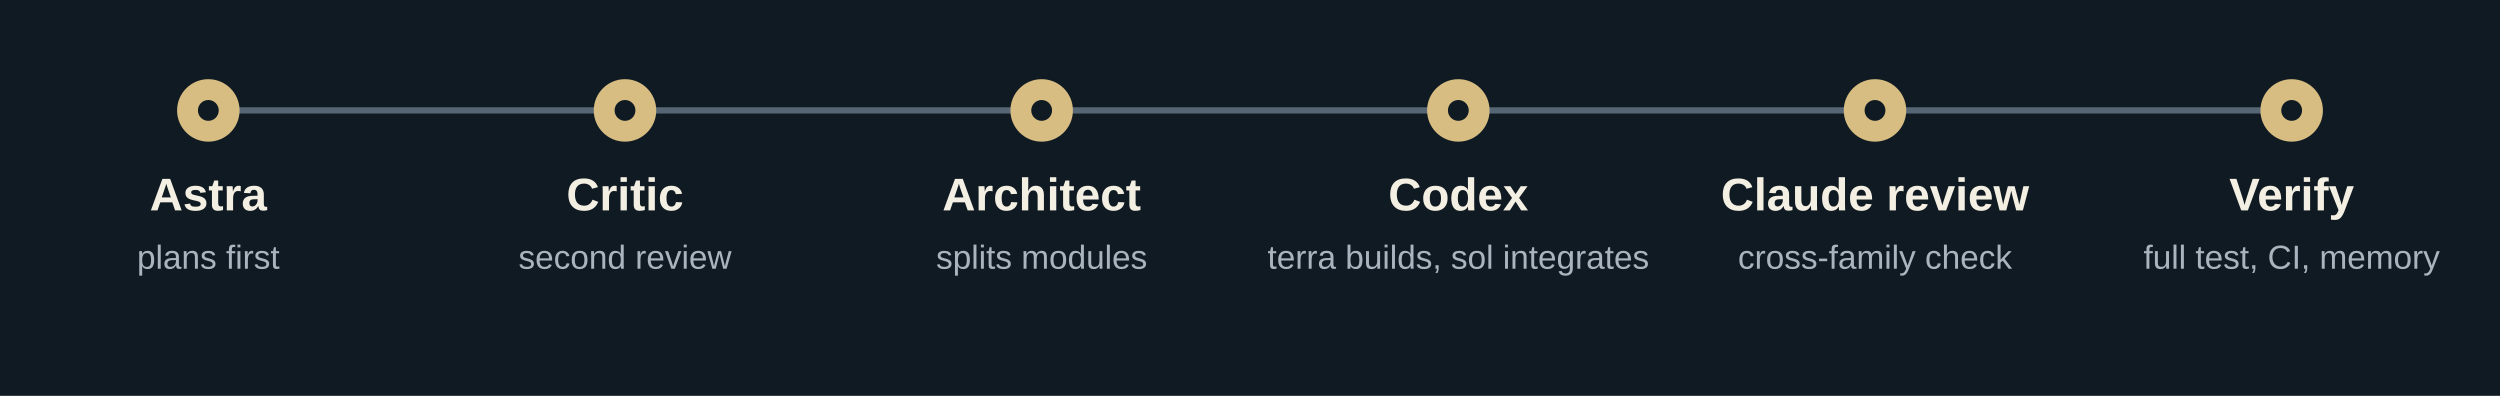
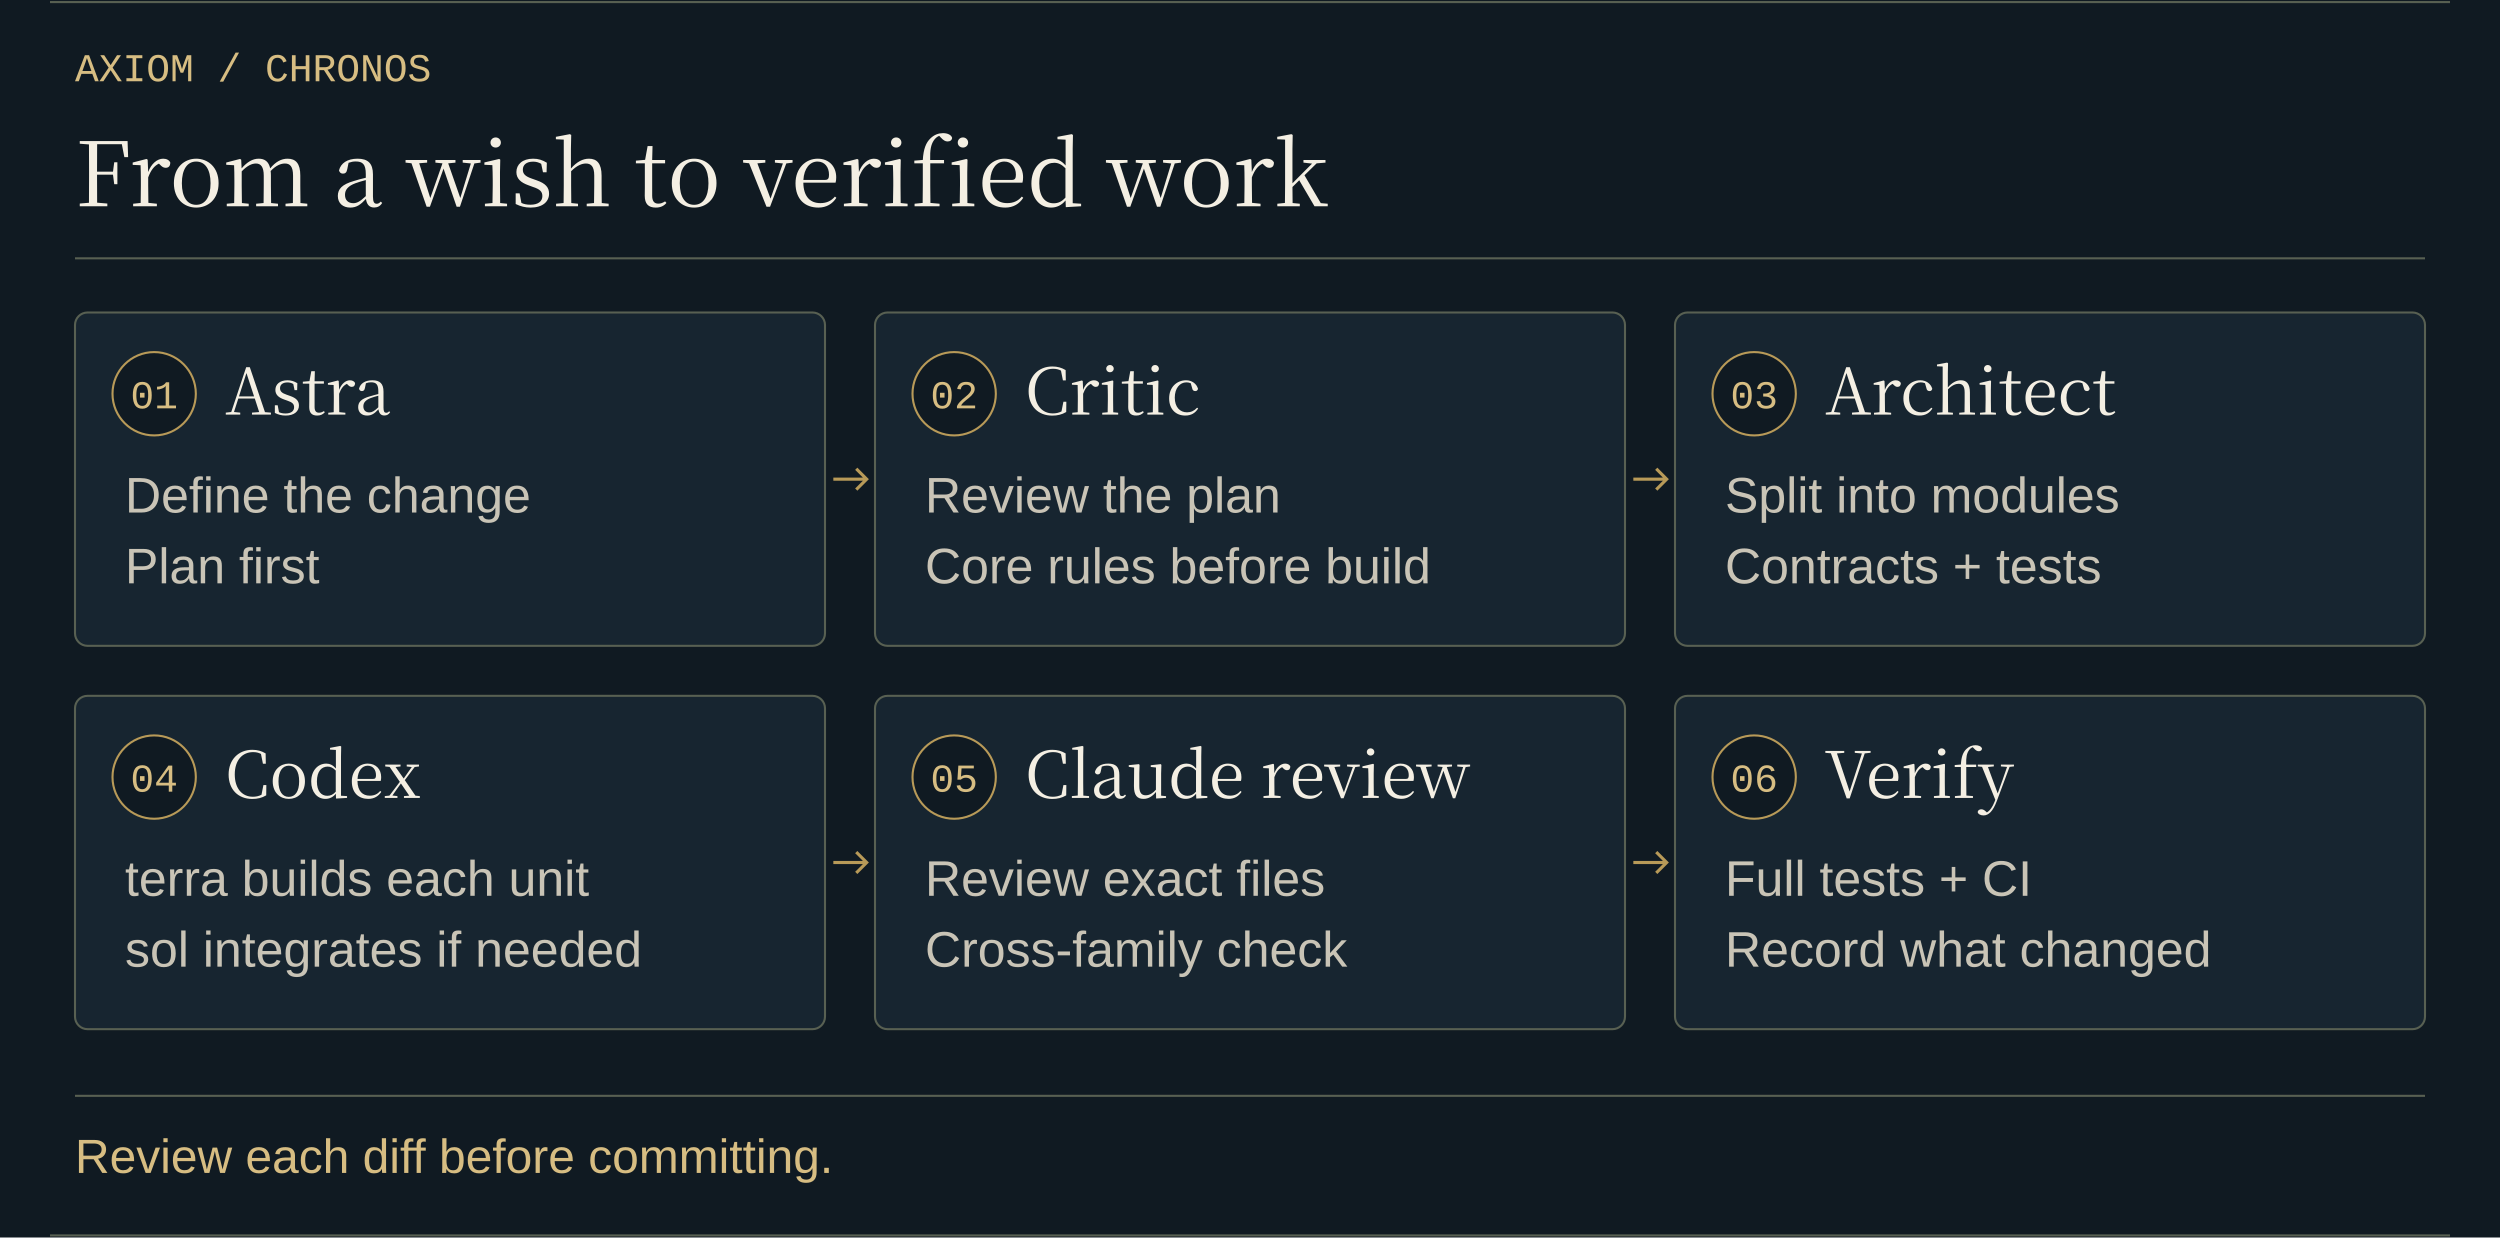
- <svg xmlns="http://www.w3.org/2000/svg" width="1200" height="190" viewBox="0 0 1200 190" role="img" aria-labelledby="title desc">
-   <rect x="0" y="0" width="1200" height="190" fill="#101a22" />
-   <path d="M100 53H1100" stroke="#566675" stroke-width="3" stroke-linecap="round" />
-   <circle cx="100" cy="53" r="15" fill="#d7bd82" />
-   <circle cx="100" cy="53" r="5" fill="#101a22" />
-   <text x="100" y="101" text-anchor="middle" font-family="Segoe UI, Helvetica Neue, Arial, sans-serif" font-size="22" font-weight="600" fill="#f4efe3">Astra</text>
-   <text x="100" y="129" text-anchor="middle" font-family="Segoe UI, Helvetica Neue, Arial, sans-serif" font-size="16" fill="#a9b4bf">plans first</text>
-   <circle cx="300" cy="53" r="15" fill="#d7bd82" />
-   <circle cx="300" cy="53" r="5" fill="#101a22" />
-   <text x="300" y="101" text-anchor="middle" font-family="Segoe UI, Helvetica Neue, Arial, sans-serif" font-size="22" font-weight="600" fill="#f4efe3">Critic</text>
-   <text x="300" y="129" text-anchor="middle" font-family="Segoe UI, Helvetica Neue, Arial, sans-serif" font-size="16" fill="#a9b4bf">second review</text>
-   <circle cx="500" cy="53" r="15" fill="#d7bd82" />
-   <circle cx="500" cy="53" r="5" fill="#101a22" />
-   <text x="500" y="101" text-anchor="middle" font-family="Segoe UI, Helvetica Neue, Arial, sans-serif" font-size="22" font-weight="600" fill="#f4efe3">Architect</text>
-   <text x="500" y="129" text-anchor="middle" font-family="Segoe UI, Helvetica Neue, Arial, sans-serif" font-size="16" fill="#a9b4bf">splits modules</text>
-   <circle cx="700" cy="53" r="15" fill="#d7bd82" />
-   <circle cx="700" cy="53" r="5" fill="#101a22" />
-   <text x="700" y="101" text-anchor="middle" font-family="Segoe UI, Helvetica Neue, Arial, sans-serif" font-size="22" font-weight="600" fill="#f4efe3">Codex</text>
-   <text x="700" y="129" text-anchor="middle" font-family="Segoe UI, Helvetica Neue, Arial, sans-serif" font-size="16" fill="#a9b4bf">terra builds, sol integrates</text>
-   <circle cx="900" cy="53" r="15" fill="#d7bd82" />
-   <circle cx="900" cy="53" r="5" fill="#101a22" />
-   <text x="900" y="101" text-anchor="middle" font-family="Segoe UI, Helvetica Neue, Arial, sans-serif" font-size="22" font-weight="600" fill="#f4efe3">Claude review</text>
-   <text x="900" y="129" text-anchor="middle" font-family="Segoe UI, Helvetica Neue, Arial, sans-serif" font-size="16" fill="#a9b4bf">cross-family check</text>
-   <circle cx="1100" cy="53" r="15" fill="#d7bd82" />
-   <circle cx="1100" cy="53" r="5" fill="#101a22" />
-   <text x="1100" y="101" text-anchor="middle" font-family="Segoe UI, Helvetica Neue, Arial, sans-serif" font-size="22" font-weight="600" fill="#f4efe3">Verify</text>
-   <text x="1100" y="129" text-anchor="middle" font-family="Segoe UI, Helvetica Neue, Arial, sans-serif" font-size="16" fill="#a9b4bf">full test, CI, memory</text>
+ <svg xmlns="http://www.w3.org/2000/svg" width="1200" height="594" viewBox="0 0 1200 594" role="img" aria-labelledby="title desc" xml:lang="en">
+   <rect width="1200" height="594" fill="#101a22" />
+   <path d="M24 1H1176M24 593H1176" stroke="#586052" />
+   <text x="36" y="39" font-size="19" fill="#d7bd82" font-family="'Courier New', monospace" text-anchor="start">AXIOM / CHRONOS</text>
+   <text x="36" y="99" font-size="43" fill="#f4efe3" font-family="Georgia, 'Noto Serif CJK TC', 'Times New Roman', serif" text-anchor="start">From a wish to verified work</text>
+   <path d="M36 124H1164" stroke="#586052" />
+   <g data-step="1">
+     <rect x="36" y="150" width="360" height="160" rx="6" fill="#172530" stroke="#586052" />
+     <circle cx="74" cy="189" r="20" fill="#101a22" stroke="#b89a58" />
+     <text x="74" y="196" font-size="19" fill="#d7bd82" font-family="'Courier New', monospace" text-anchor="middle">01</text>
+     <text x="108" y="199" font-size="31" fill="#f4efe3" font-family="Georgia, 'Noto Serif CJK TC', 'Times New Roman', serif" text-anchor="start">Astra</text>
+     <text x="60" y="246" font-size="24" fill="#c9c4b6" font-family="Arial, 'Noto Sans CJK TC', 'Microsoft JhengHei', sans-serif" text-anchor="start">Define the change</text>
+     <text x="60" y="280" font-size="24" fill="#c9c4b6" font-family="Arial, 'Noto Sans CJK TC', 'Microsoft JhengHei', sans-serif" text-anchor="start">Plan first</text>
+   </g>
+   <path d="M400 230h16m-5-5 5 5-5 5" fill="none" stroke="#b89a58" stroke-width="1.5" />
+   <g data-step="2">
+     <rect x="420" y="150" width="360" height="160" rx="6" fill="#172530" stroke="#586052" />
+     <circle cx="458" cy="189" r="20" fill="#101a22" stroke="#b89a58" />
+     <text x="458" y="196" font-size="19" fill="#d7bd82" font-family="'Courier New', monospace" text-anchor="middle">02</text>
+     <text x="492" y="199" font-size="31" fill="#f4efe3" font-family="Georgia, 'Noto Serif CJK TC', 'Times New Roman', serif" text-anchor="start">Critic</text>
+     <text x="444" y="246" font-size="24" fill="#c9c4b6" font-family="Arial, 'Noto Sans CJK TC', 'Microsoft JhengHei', sans-serif" text-anchor="start">Review the plan</text>
+     <text x="444" y="280" font-size="24" fill="#c9c4b6" font-family="Arial, 'Noto Sans CJK TC', 'Microsoft JhengHei', sans-serif" text-anchor="start">Core rules before build</text>
+   </g>
+   <path d="M784 230h16m-5-5 5 5-5 5" fill="none" stroke="#b89a58" stroke-width="1.5" />
+   <g data-step="3">
+     <rect x="804" y="150" width="360" height="160" rx="6" fill="#172530" stroke="#586052" />
+     <circle cx="842" cy="189" r="20" fill="#101a22" stroke="#b89a58" />
+     <text x="842" y="196" font-size="19" fill="#d7bd82" font-family="'Courier New', monospace" text-anchor="middle">03</text>
+     <text x="876" y="199" font-size="31" fill="#f4efe3" font-family="Georgia, 'Noto Serif CJK TC', 'Times New Roman', serif" text-anchor="start">Architect</text>
+     <text x="828" y="246" font-size="24" fill="#c9c4b6" font-family="Arial, 'Noto Sans CJK TC', 'Microsoft JhengHei', sans-serif" text-anchor="start">Split into modules</text>
+     <text x="828" y="280" font-size="24" fill="#c9c4b6" font-family="Arial, 'Noto Sans CJK TC', 'Microsoft JhengHei', sans-serif" text-anchor="start">Contracts + tests</text>
+   </g>
+   <g data-step="4">
+     <rect x="36" y="334" width="360" height="160" rx="6" fill="#172530" stroke="#586052" />
+     <circle cx="74" cy="373" r="20" fill="#101a22" stroke="#b89a58" />
+     <text x="74" y="380" font-size="19" fill="#d7bd82" font-family="'Courier New', monospace" text-anchor="middle">04</text>
+     <text x="108" y="383" font-size="31" fill="#f4efe3" font-family="Georgia, 'Noto Serif CJK TC', 'Times New Roman', serif" text-anchor="start">Codex</text>
+     <text x="60" y="430" font-size="24" fill="#c9c4b6" font-family="Arial, 'Noto Sans CJK TC', 'Microsoft JhengHei', sans-serif" text-anchor="start">terra builds each unit</text>
+     <text x="60" y="464" font-size="24" fill="#c9c4b6" font-family="Arial, 'Noto Sans CJK TC', 'Microsoft JhengHei', sans-serif" text-anchor="start">sol integrates if needed</text>
+   </g>
+   <path d="M400 414h16m-5-5 5 5-5 5" fill="none" stroke="#b89a58" stroke-width="1.5" />
+   <g data-step="5">
+     <rect x="420" y="334" width="360" height="160" rx="6" fill="#172530" stroke="#586052" />
+     <circle cx="458" cy="373" r="20" fill="#101a22" stroke="#b89a58" />
+     <text x="458" y="380" font-size="19" fill="#d7bd82" font-family="'Courier New', monospace" text-anchor="middle">05</text>
+     <text x="492" y="383" font-size="31" fill="#f4efe3" font-family="Georgia, 'Noto Serif CJK TC', 'Times New Roman', serif" text-anchor="start">Claude review</text>
+     <text x="444" y="430" font-size="24" fill="#c9c4b6" font-family="Arial, 'Noto Sans CJK TC', 'Microsoft JhengHei', sans-serif" text-anchor="start">Review exact files</text>
+     <text x="444" y="464" font-size="24" fill="#c9c4b6" font-family="Arial, 'Noto Sans CJK TC', 'Microsoft JhengHei', sans-serif" text-anchor="start">Cross-family check</text>
+   </g>
+   <path d="M784 414h16m-5-5 5 5-5 5" fill="none" stroke="#b89a58" stroke-width="1.5" />
+   <g data-step="6">
+     <rect x="804" y="334" width="360" height="160" rx="6" fill="#172530" stroke="#586052" />
+     <circle cx="842" cy="373" r="20" fill="#101a22" stroke="#b89a58" />
+     <text x="842" y="380" font-size="19" fill="#d7bd82" font-family="'Courier New', monospace" text-anchor="middle">06</text>
+     <text x="876" y="383" font-size="31" fill="#f4efe3" font-family="Georgia, 'Noto Serif CJK TC', 'Times New Roman', serif" text-anchor="start">Verify</text>
+     <text x="828" y="430" font-size="24" fill="#c9c4b6" font-family="Arial, 'Noto Sans CJK TC', 'Microsoft JhengHei', sans-serif" text-anchor="start">Full tests + CI</text>
+     <text x="828" y="464" font-size="24" fill="#c9c4b6" font-family="Arial, 'Noto Sans CJK TC', 'Microsoft JhengHei', sans-serif" text-anchor="start">Record what changed</text>
+   </g>
+   <path d="M36 526H1164" stroke="#586052" />
+   <text x="36" y="563" font-size="23" fill="#d7bd82" font-family="Arial, 'Noto Sans CJK TC', 'Microsoft JhengHei', sans-serif" text-anchor="start">Review each diff before committing.</text>
</svg>
